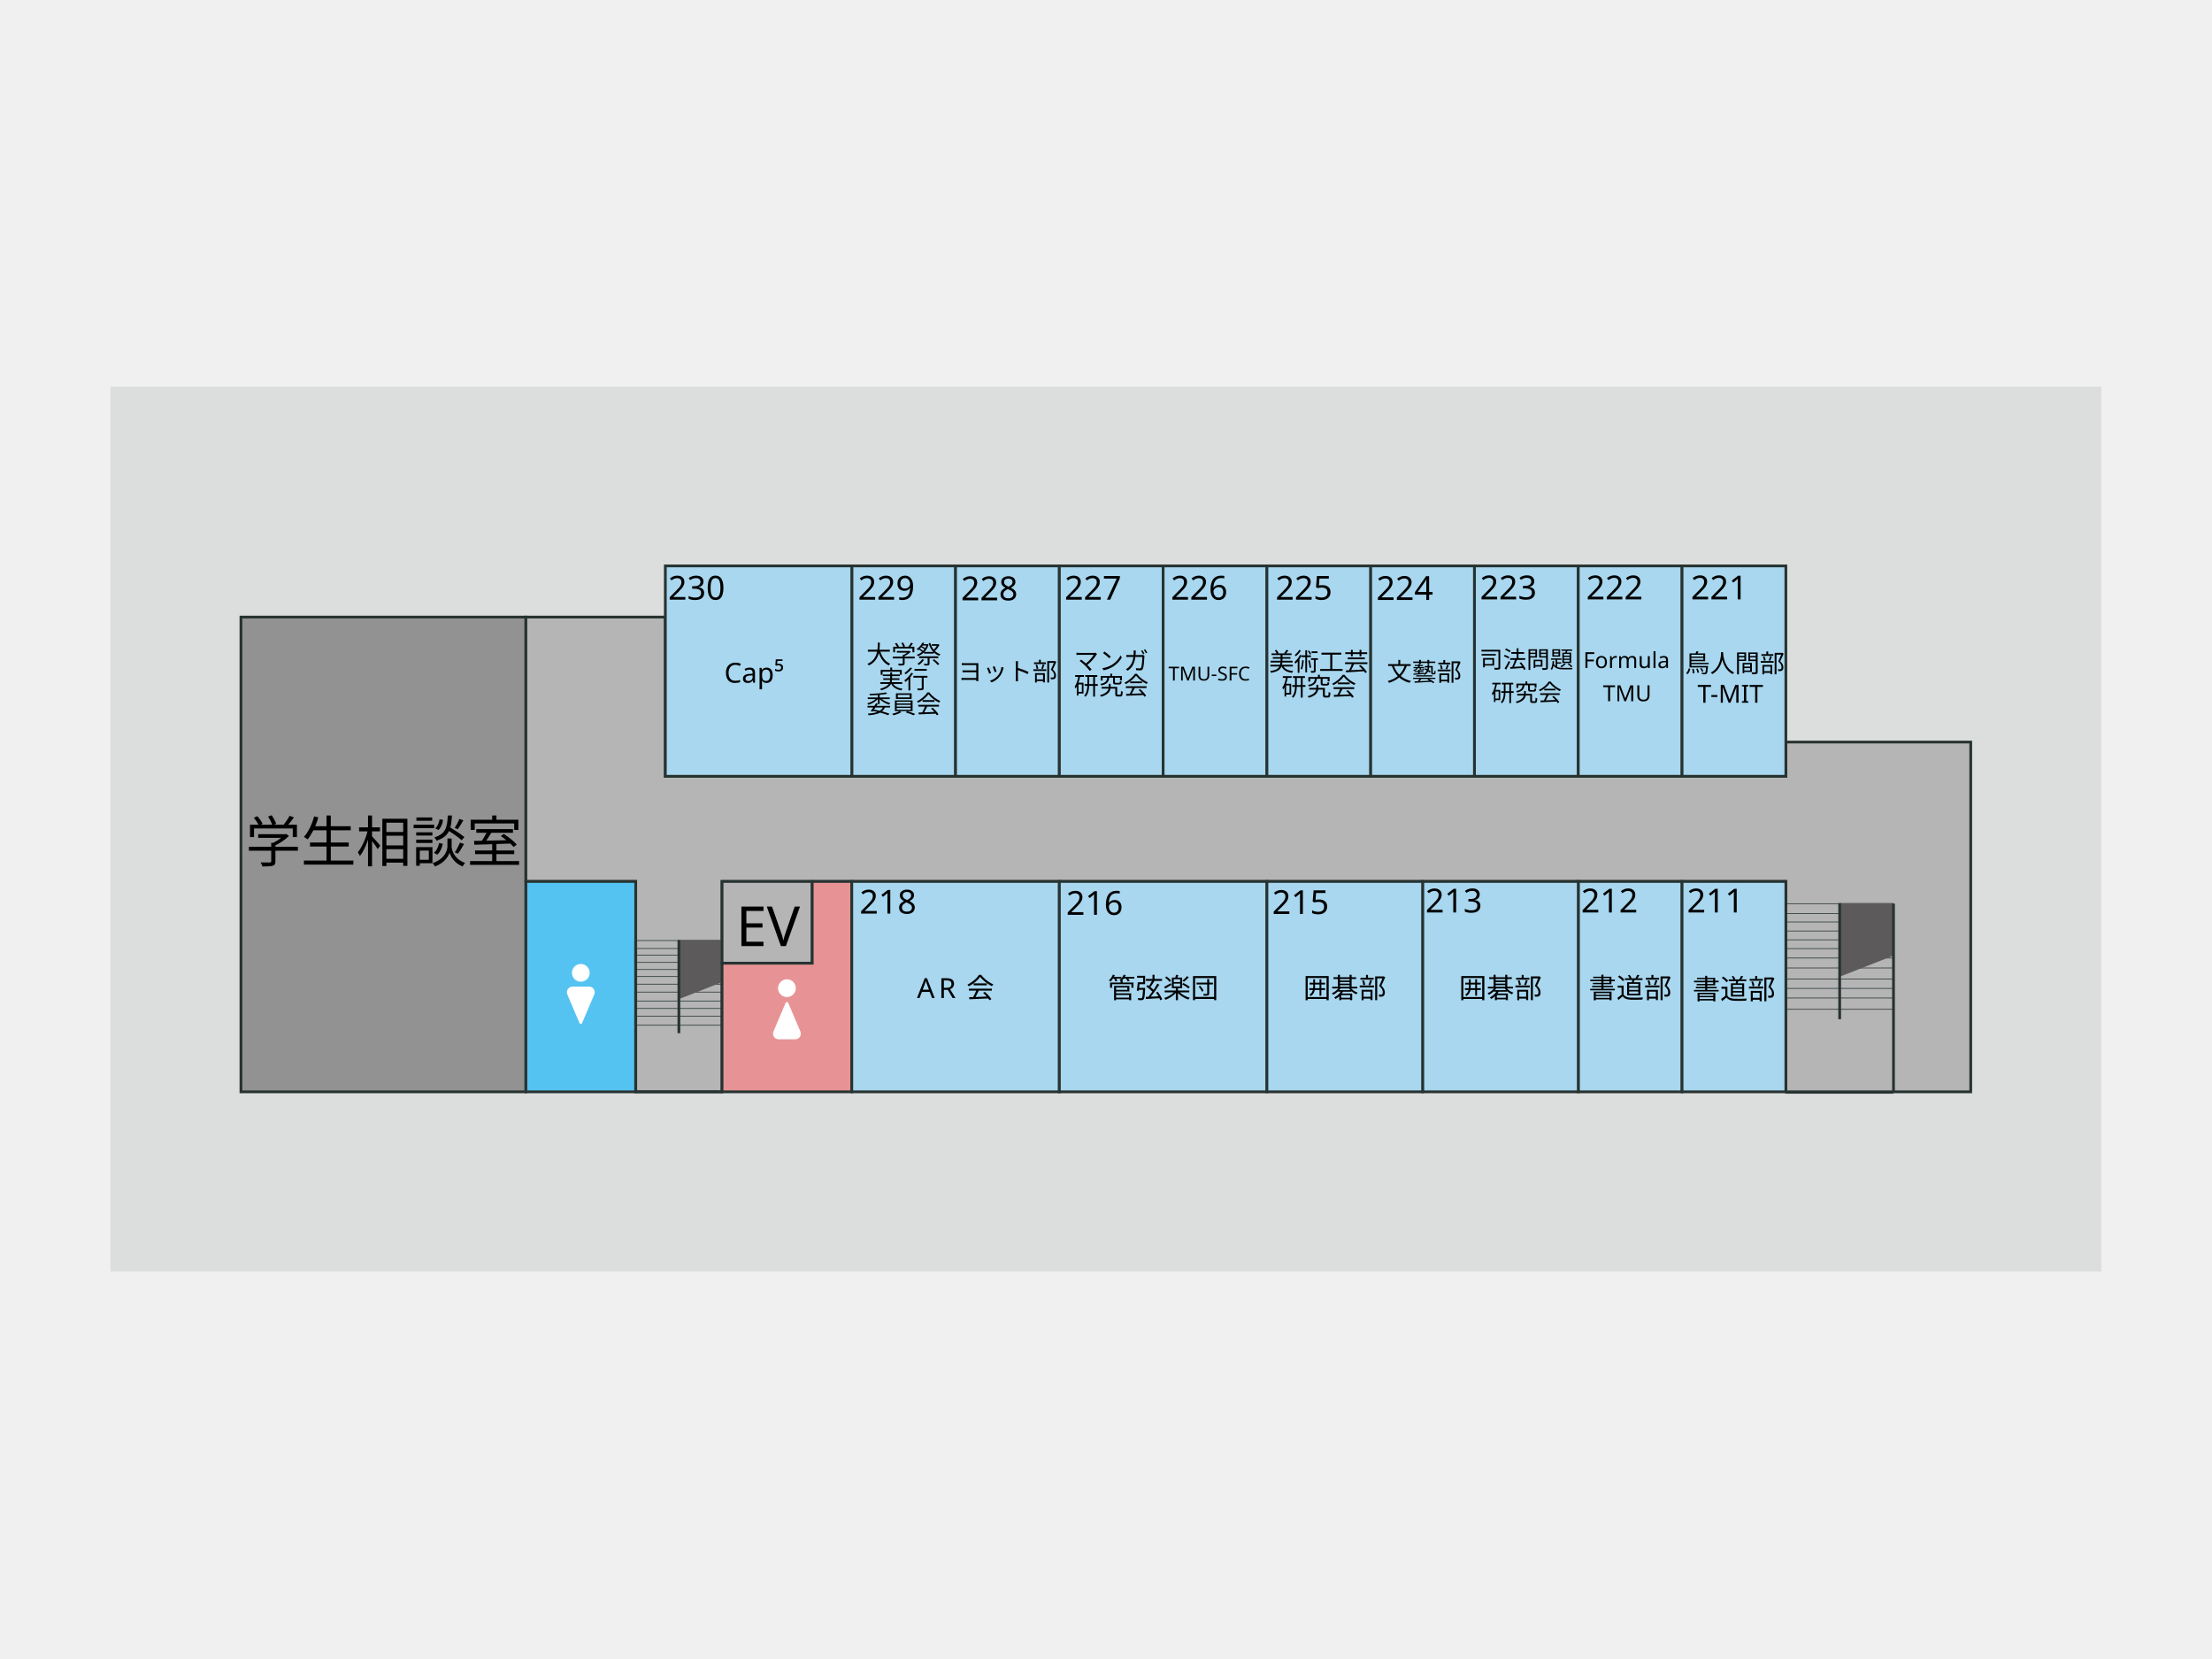
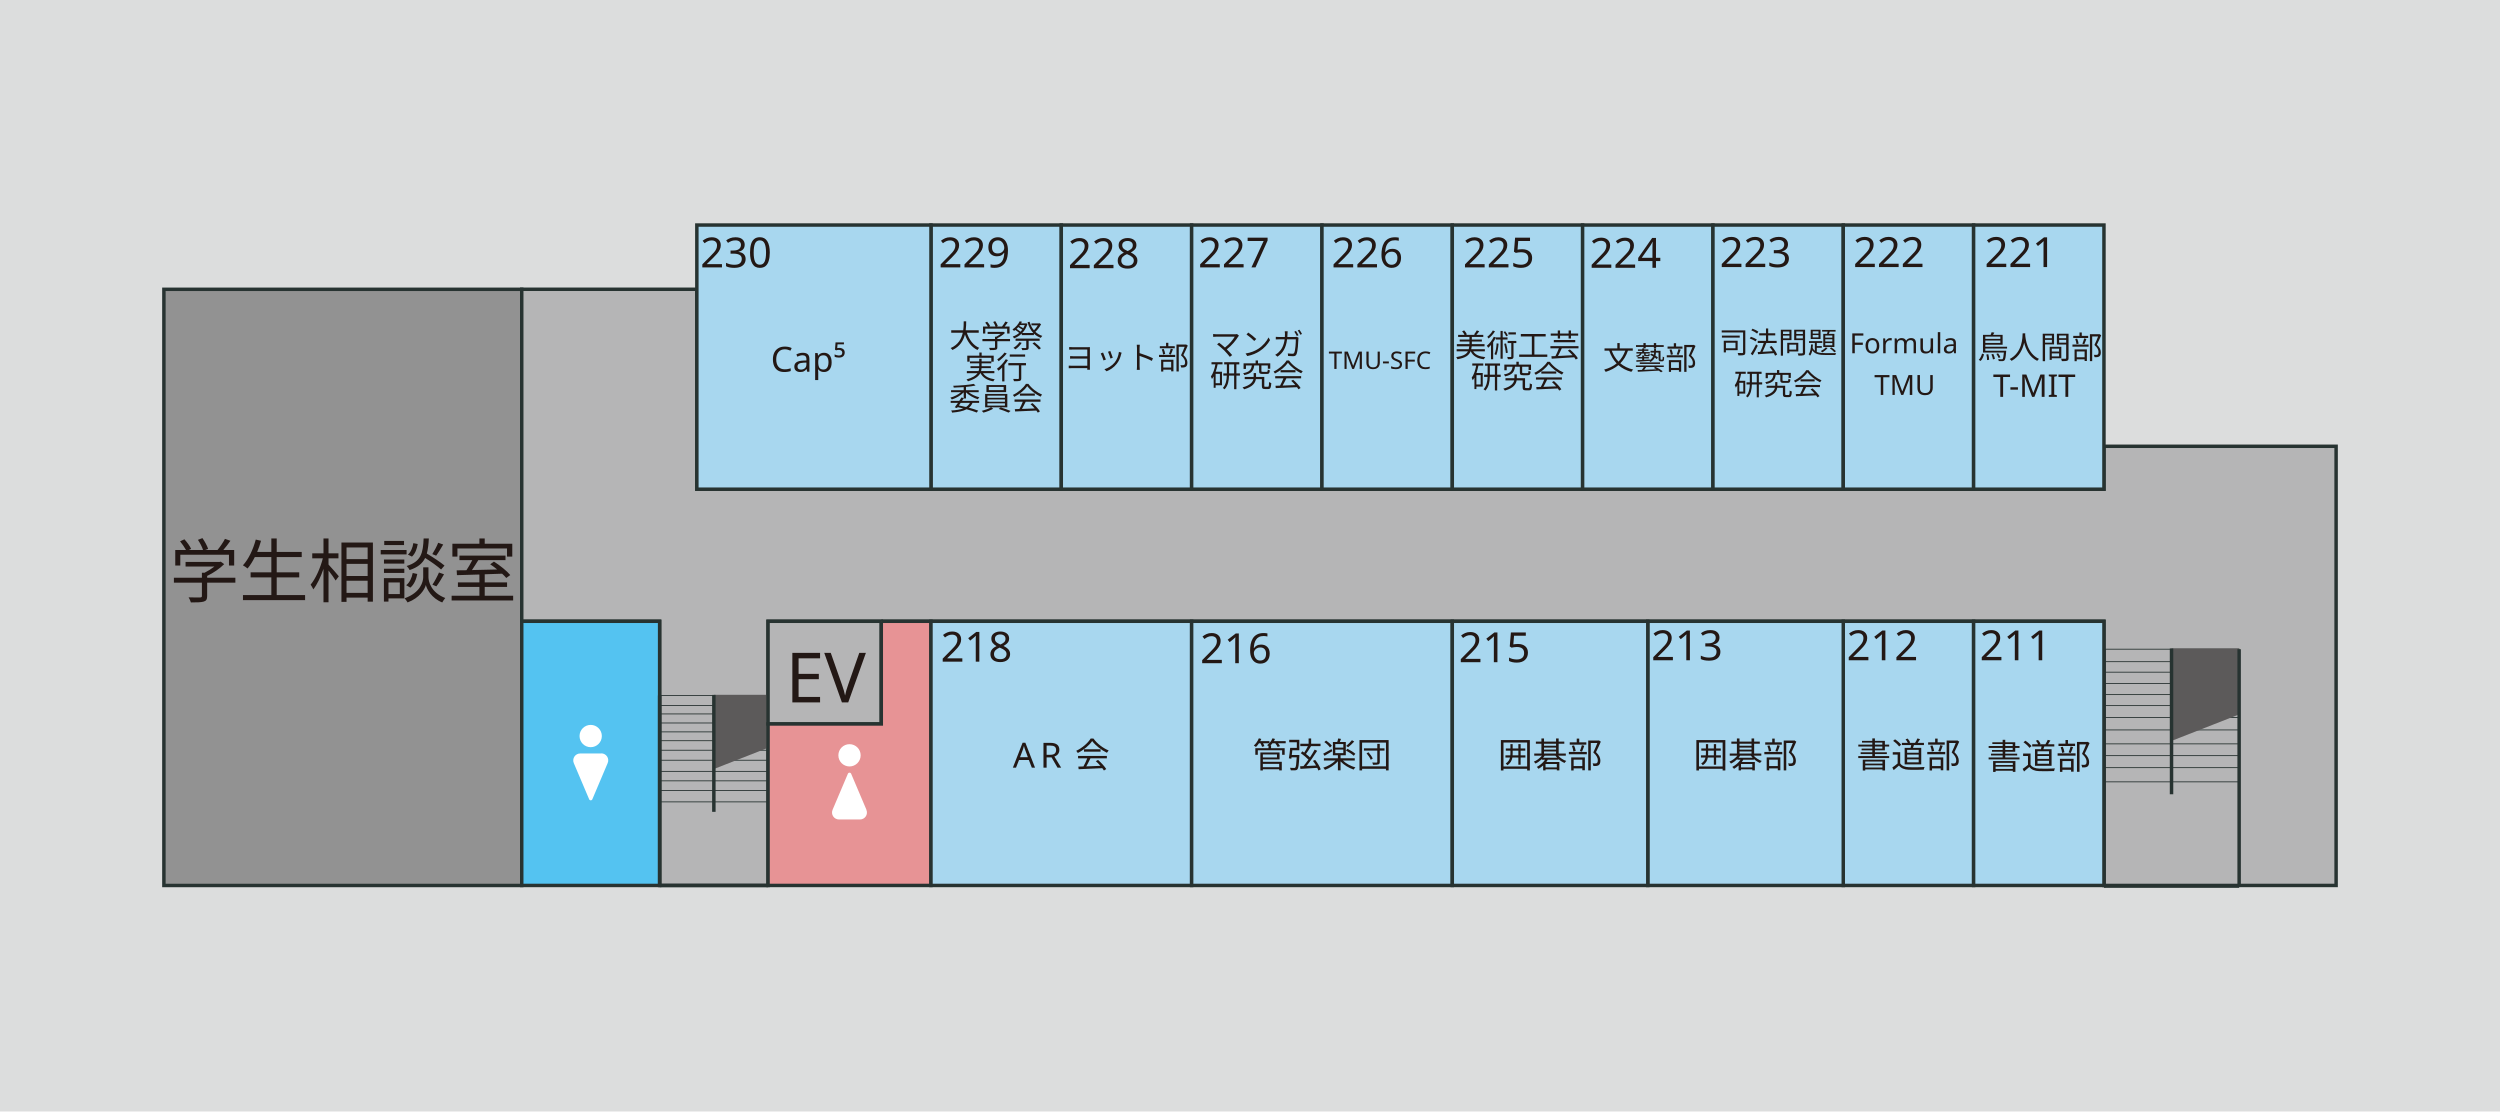
- <svg xmlns="http://www.w3.org/2000/svg" version="1.1" x="0px" y="0px" width="800px" height="600px" viewBox="0 0 800 600" enable-background="new 0 0 800 600" xml:space="preserve">
+ <svg xmlns="http://www.w3.org/2000/svg" viewBox="0 0 720 320">
  <g id="背景">
-     <polyline id="base" fill="#DCDDDD" points="39.94,459.86 759.94,459.86 759.94,139.86 39.94,139.86  " />
+     <polyline id="base" points="0 320 720 320 720 0 0 0" fill="#dcdddd" />
  </g>
  <g id="使用不可能部屋">
-     <rect x="87.14" y="223.17" fill="#929292" stroke="#273331" stroke-miterlimit="10" width="103.06" height="171.7" />
+     <rect x="47.2" y="83.32" width="103.06" height="171.7" fill="#929292" stroke="#273331" stroke-miterlimit="10" />
  </g>
  <g id="廊下">
-     <polygon fill="#B5B5B6" stroke="#273331" stroke-miterlimit="10" points="190.2,223.17 190.2,318.79 229.91,318.79 229.91,394.87    261.14,394.87 261.14,318.79 645.87,318.79 645.87,394.87 712.74,394.87 712.74,268.38 645.87,268.38 645.87,280.75 240.63,280.75    240.63,223.17  " />
+     <polygon points="150.26 83.31 150.26 178.93 189.97 178.93 189.97 255.01 221.2 255.01 221.2 178.93 605.93 178.93 605.93 255.01 672.8 255.01 672.8 128.53 605.93 128.53 605.93 140.89 200.69 140.89 200.69 83.31 150.26 83.31" fill="#b5b5b6" stroke="#273331" stroke-miterlimit="10" />
  </g>
  <g id="男子トイレ">
-     <rect x="190.2" y="318.79" fill="#54C3F1" stroke="#283331" stroke-miterlimit="10" width="39.71" height="76.08" />
+     <rect x="150.26" y="178.93" width="39.71" height="76.08" fill="#54c3f1" stroke="#283331" stroke-miterlimit="10" />
    <g id="男">
-       <path fill="#FFFFFF" d="M210.06,355.05c1.77,0,3.21-1.44,3.21-3.21c0-1.77-1.44-3.21-3.21-3.21c-1.77,0-3.21,1.44-3.21,3.21    C206.84,353.61,208.28,355.05,210.06,355.05z" />
-       <path fill="#FFFFFF" d="M213.06,356.83h-3.01h-3.01c-0.68,0-1.31,0.34-1.69,0.91c-0.37,0.57-0.44,1.28-0.17,1.91l4.4,10.36    c0.08,0.19,0.26,0.31,0.47,0.31c0.2,0,0.39-0.12,0.47-0.31l4.4-10.36c0.27-0.62,0.2-1.34-0.17-1.91    C214.38,357.17,213.74,356.83,213.06,356.83z" />
+       <path d="M170.12,215.19a3.21,3.21,0,1,0-3.21-3.21A3.21,3.21,0,0,0,170.12,215.19Z" fill="#fff" />
+       <path d="M173.13,217h-6a2,2,0,0,0-1.86,2.82l4.4,10.36a.5.5,0,0,0,.93,0L175,219.79a2,2,0,0,0-1.86-2.82Z" fill="#fff" />
    </g>
  </g>
-   <g id="階段">
-     <g>
-       <polyline fill="none" stroke="#283331" stroke-width="0.25" stroke-miterlimit="10" points="229.91,340.16 261.14,340.16     261.14,355.93 229.91,355.93   " />
-       <line fill="none" stroke="#283331" stroke-width="0.25" stroke-miterlimit="10" x1="261.14" y1="343.04" x2="229.91" y2="343.04" />
-       <line fill="none" stroke="#283331" stroke-width="0.25" stroke-miterlimit="10" x1="261.14" y1="345.46" x2="229.91" y2="345.46" />
-       <line fill="none" stroke="#283331" stroke-width="0.25" stroke-miterlimit="10" x1="261.14" y1="348.07" x2="229.91" y2="348.07" />
-       <line fill="none" stroke="#283331" stroke-width="0.25" stroke-miterlimit="10" x1="261.14" y1="350.64" x2="229.91" y2="350.64" />
-       <line fill="none" stroke="#283331" stroke-width="0.25" stroke-miterlimit="10" x1="261.14" y1="353.18" x2="229.91" y2="353.18" />
-       <line fill="none" stroke="#283331" stroke-width="0.25" stroke-miterlimit="10" x1="261.14" y1="358.8" x2="229.91" y2="358.8" />
-       <line fill="none" stroke="#283331" stroke-width="0.25" stroke-miterlimit="10" x1="261.14" y1="362.02" x2="229.91" y2="362.02" />
-       <line fill="none" stroke="#283331" stroke-width="0.25" stroke-miterlimit="10" x1="261.14" y1="364.73" x2="229.91" y2="364.73" />
-       <line fill="none" stroke="#273331" stroke-miterlimit="10" x1="261.14" y1="394.87" x2="229.91" y2="394.87" />
-       <line fill="none" stroke="#283331" stroke-width="0.25" stroke-miterlimit="10" x1="261.14" y1="367.51" x2="229.91" y2="367.51" />
-       <line fill="none" stroke="#283331" stroke-width="0.25" stroke-miterlimit="10" x1="261.14" y1="370.79" x2="229.91" y2="370.79" />
-       <polygon fill="#5C5A5A" points="245.53,361.34 261.14,355.22 261.14,339.96 245.53,339.96   " />
-       <line fill="none" stroke="#273331" stroke-miterlimit="10" x1="229.91" y1="340.16" x2="229.91" y2="394.87" />
-       <polyline fill="none" stroke="#273331" stroke-miterlimit="10" points="245.53,362.02 245.53,339.99 245.53,373.67   " />
+   <g id="MLOC-stairs">
+     <g id="stairs_7west">
+       <polyline points="189.97 200.3 221.2 200.3 221.2 216.07 189.97 216.07" fill="none" stroke="#283331" stroke-miterlimit="10" stroke-width="0.25" />
+       <line x1="221.2" y1="203.18" x2="189.97" y2="203.18" fill="none" stroke="#283331" stroke-miterlimit="10" stroke-width="0.25" />
+       <line x1="221.2" y1="205.61" x2="189.97" y2="205.61" fill="none" stroke="#283331" stroke-miterlimit="10" stroke-width="0.25" />
+       <line x1="221.2" y1="208.22" x2="189.97" y2="208.22" fill="none" stroke="#283331" stroke-miterlimit="10" stroke-width="0.25" />
+       <line x1="221.2" y1="210.78" x2="189.97" y2="210.78" fill="none" stroke="#283331" stroke-miterlimit="10" stroke-width="0.25" />
+       <line x1="221.2" y1="213.32" x2="189.97" y2="213.32" fill="none" stroke="#283331" stroke-miterlimit="10" stroke-width="0.25" />
+       <line x1="221.2" y1="218.95" x2="189.97" y2="218.95" fill="none" stroke="#283331" stroke-miterlimit="10" stroke-width="0.25" />
+       <line x1="221.2" y1="222.16" x2="189.97" y2="222.16" fill="none" stroke="#283331" stroke-miterlimit="10" stroke-width="0.25" />
+       <line x1="221.2" y1="224.88" x2="189.97" y2="224.88" fill="none" stroke="#283331" stroke-miterlimit="10" stroke-width="0.25" />
+       <line x1="221.2" y1="255.01" x2="189.97" y2="255.01" fill="none" stroke="#273331" stroke-miterlimit="10" />
+       <line x1="221.2" y1="227.66" x2="189.97" y2="227.66" fill="none" stroke="#283331" stroke-miterlimit="10" stroke-width="0.25" />
+       <line x1="221.2" y1="230.94" x2="189.97" y2="230.94" fill="none" stroke="#283331" stroke-miterlimit="10" stroke-width="0.25" />
+       <polygon points="205.59 221.48 221.2 215.36 221.2 200.1 205.59 200.1 205.59 221.48" fill="#5c5a5a" />
+       <line x1="189.97" y1="200.3" x2="189.97" y2="255.01" fill="none" stroke="#273331" stroke-miterlimit="10" />
+       <polyline points="205.59 222.16 205.59 200.13 205.59 233.81" fill="none" stroke="#273331" stroke-miterlimit="10" />
    </g>
-     <g>
-       <polyline fill="none" stroke="#283331" stroke-width="0.25" stroke-miterlimit="10" points="645.87,326.83 684.81,326.83     684.81,346.49 645.87,346.49   " />
-       <line fill="none" stroke="#283331" stroke-width="0.25" stroke-miterlimit="10" x1="684.81" y1="330.42" x2="645.87" y2="330.42" />
-       <line fill="none" stroke="#283331" stroke-width="0.25" stroke-miterlimit="10" x1="684.81" y1="333.45" x2="645.87" y2="333.45" />
-       <line fill="none" stroke="#283331" stroke-width="0.25" stroke-miterlimit="10" x1="684.81" y1="336.7" x2="645.87" y2="336.7" />
-       <line fill="none" stroke="#283331" stroke-width="0.25" stroke-miterlimit="10" x1="684.81" y1="339.9" x2="645.87" y2="339.9" />
-       <line fill="none" stroke="#283331" stroke-width="0.25" stroke-miterlimit="10" x1="684.81" y1="343.07" x2="645.87" y2="343.07" />
-       <line fill="none" stroke="#283331" stroke-width="0.25" stroke-miterlimit="10" x1="684.81" y1="350.08" x2="645.87" y2="350.08" />
-       <line fill="none" stroke="#283331" stroke-width="0.25" stroke-miterlimit="10" x1="684.81" y1="354.08" x2="645.87" y2="354.08" />
-       <line fill="none" stroke="#283331" stroke-width="0.25" stroke-miterlimit="10" x1="684.81" y1="357.47" x2="645.87" y2="357.47" />
-       <line fill="none" stroke="#273331" stroke-miterlimit="10" x1="684.81" y1="395.04" x2="645.87" y2="395.04" />
-       <line fill="none" stroke="#283331" stroke-width="0.25" stroke-miterlimit="10" x1="684.81" y1="360.94" x2="645.87" y2="360.94" />
-       <line fill="none" stroke="#283331" stroke-width="0.25" stroke-miterlimit="10" x1="684.81" y1="365.03" x2="645.87" y2="365.03" />
-       <polygon fill="#5C5A5A" points="665.34,353.24 684.81,345.61 684.81,326.59 665.34,326.59   " />
-       <line fill="#B5B5B6" stroke="#273331" stroke-miterlimit="10" x1="645.87" y1="395.04" x2="645.87" y2="326.83" />
-       <polyline fill="none" stroke="#273331" stroke-miterlimit="10" points="665.34,354.08 665.34,326.63 665.34,368.61   " />
-       <line fill="#B5B5B6" stroke="#273331" stroke-miterlimit="10" x1="684.81" y1="326.83" x2="684.81" y2="395.04" />
+     <g id="stairs_7east">
+       <polyline points="605.93 186.97 644.87 186.97 644.87 206.63 605.93 206.63" fill="none" stroke="#283331" stroke-miterlimit="10" stroke-width="0.25" />
+       <line x1="644.87" y1="190.56" x2="605.93" y2="190.56" fill="none" stroke="#283331" stroke-miterlimit="10" stroke-width="0.25" />
+       <line x1="644.87" y1="193.59" x2="605.93" y2="193.59" fill="none" stroke="#283331" stroke-miterlimit="10" stroke-width="0.25" />
+       <line x1="644.87" y1="196.84" x2="605.93" y2="196.84" fill="none" stroke="#283331" stroke-miterlimit="10" stroke-width="0.25" />
+       <line x1="644.87" y1="200.04" x2="605.93" y2="200.04" fill="none" stroke="#283331" stroke-miterlimit="10" stroke-width="0.25" />
+       <line x1="644.87" y1="203.21" x2="605.93" y2="203.21" fill="none" stroke="#283331" stroke-miterlimit="10" stroke-width="0.25" />
+       <line x1="644.87" y1="210.22" x2="605.93" y2="210.22" fill="none" stroke="#283331" stroke-miterlimit="10" stroke-width="0.25" />
+       <line x1="644.87" y1="214.23" x2="605.93" y2="214.23" fill="none" stroke="#283331" stroke-miterlimit="10" stroke-width="0.25" />
+       <line x1="644.87" y1="217.62" x2="605.93" y2="217.62" fill="none" stroke="#283331" stroke-miterlimit="10" stroke-width="0.25" />
+       <line x1="644.87" y1="255.19" x2="605.93" y2="255.19" fill="none" stroke="#273331" stroke-miterlimit="10" />
+       <line x1="644.87" y1="221.08" x2="605.93" y2="221.08" fill="none" stroke="#283331" stroke-miterlimit="10" stroke-width="0.25" />
+       <line x1="644.87" y1="225.17" x2="605.93" y2="225.17" fill="none" stroke="#283331" stroke-miterlimit="10" stroke-width="0.25" />
+       <polygon points="625.4 213.38 644.87 205.75 644.87 186.73 625.4 186.73 625.4 213.38" fill="#5c5a5a" />
+       <line x1="605.93" y1="255.19" x2="605.93" y2="186.97" fill="#b5b5b6" stroke="#273331" stroke-miterlimit="10" />
+       <polyline points="625.4 214.22 625.4 186.77 625.4 228.75" fill="none" stroke="#273331" stroke-miterlimit="10" />
+       <line x1="644.87" y1="186.97" x2="644.87" y2="255.19" fill="#b5b5b6" stroke="#273331" stroke-miterlimit="10" />
    </g>
  </g>
  <g id="EV">
-     <rect x="261.14" y="318.79" fill="#B5B5B6" stroke="#273331" stroke-miterlimit="10" width="32.61" height="29.57" />
+     <rect x="221.2" y="178.93" width="32.61" height="29.57" fill="#b5b5b6" stroke="#273331" stroke-miterlimit="10" />
  </g>
  <g id="女子トイレ">
-     <polyline fill="#E79395" stroke="#273331" stroke-miterlimit="10" points="293.75,318.79 308.06,318.79 308.06,394.87    261.14,394.87 261.14,348.36 293.75,348.36 293.75,318.79  " />
-     <g id="女_00000089536331199801915020000012574151406114321826_">
-       <path fill="#FFFFFF" d="M284.6,360.6c1.77,0,3.21-1.44,3.21-3.21s-1.44-3.21-3.21-3.21c-1.77,0-3.21,1.44-3.21,3.21    S282.83,360.6,284.6,360.6z" />
-       <path fill="#FFFFFF" d="M289.47,373.06l-4.4-10.36c-0.08-0.19-0.26-0.31-0.47-0.31c-0.2,0-0.39,0.12-0.47,0.31l-4.4,10.36    c-0.27,0.62-0.2,1.34,0.17,1.91c0.37,0.57,1.01,0.91,1.69,0.91h3.01h3.01c0.68,0,1.31-0.34,1.69-0.91    C289.67,374.4,289.73,373.68,289.47,373.06z" />
+     <polyline points="253.81 178.93 268.12 178.93 268.12 255.01 221.2 255.01 221.2 208.5 253.81 208.5 253.81 178.93" fill="#e79395" stroke="#273331" stroke-miterlimit="10" />
+     <g id="女">
+       <path d="M244.66,220.74a3.21,3.21,0,1,0-3.21-3.21A3.21,3.21,0,0,0,244.66,220.74Z" fill="#fff" />
+       <path d="M249.53,233.2l-4.4-10.36a.51.51,0,0,0-.94,0l-4.4,10.36a2,2,0,0,0,1.86,2.81h6a2,2,0,0,0,1.86-2.81Z" fill="#fff" />
    </g>
  </g>
-   <g id="トイレマーク">
- </g>
  <g id="MLOC-available">
-     <rect id="room229s" x="308.06" y="204.67" fill="#A8D7EF" stroke="#273331" stroke-miterlimit="10" width="37.54" height="76.08" />
-     <rect id="room228s" x="345.59" y="204.67" fill="#A8D7EF" stroke="#273331" stroke-miterlimit="10" width="37.54" height="76.08" />
-     <rect id="room227s" x="383.13" y="204.67" fill="#A8D7EF" stroke="#273331" stroke-miterlimit="10" width="37.54" height="76.08" />
-     <rect id="room226s" x="420.66" y="204.67" fill="#A8D7EF" stroke="#273331" stroke-miterlimit="10" width="37.54" height="76.08" />
-     <rect id="room225s" x="458.2" y="204.67" fill="#A8D7EF" stroke="#273331" stroke-miterlimit="10" width="37.54" height="76.08" />
-     <rect id="room224s" x="495.73" y="204.67" fill="#A8D7EF" stroke="#273331" stroke-miterlimit="10" width="37.54" height="76.08" />
-     <rect id="room223s" x="533.27" y="204.67" fill="#A8D7EF" stroke="#273331" stroke-miterlimit="10" width="37.54" height="76.08" />
-     <rect id="room222s" x="570.8" y="204.67" fill="#A8D7EF" stroke="#273331" stroke-miterlimit="10" width="37.54" height="76.08" />
-     <rect id="room221s" x="608.34" y="204.67" fill="#A8D7EF" stroke="#273331" stroke-miterlimit="10" width="37.54" height="76.08" />
-     <rect id="room230s" x="240.63" y="204.67" fill="#A8D7EF" stroke="#273331" stroke-miterlimit="10" width="67.43" height="76.08" />
-     <rect id="room218s" x="308.06" y="318.79" fill="#A8D7EF" stroke="#273331" stroke-miterlimit="10" width="75.07" height="76.08" />
-     <rect id="room216s" x="383.13" y="318.79" fill="#A8D7EF" stroke="#273331" stroke-miterlimit="10" width="75.07" height="76.08" />
-     <rect id="wa212s" x="570.8" y="318.79" fill="#A8D7EF" stroke="#273331" stroke-miterlimit="10" width="37.54" height="76.08" />
-     <rect id="wa211s" x="608.34" y="318.79" fill="#A8D7EF" stroke="#273331" stroke-miterlimit="10" width="37.54" height="76.08" />
-     <rect id="wa213s" x="514.5" y="318.79" fill="#A8D7EF" stroke="#273331" stroke-miterlimit="10" width="56.3" height="76.08" />
-     <rect id="wa215s" x="458.2" y="318.79" fill="#A8D7EF" stroke="#273331" stroke-miterlimit="10" width="56.3" height="76.08" />
+     <rect id="room229s" x="268.12" y="64.81" width="37.54" height="76.08" fill="#a8d7ef" stroke="#273331" stroke-miterlimit="10" />
+     <rect id="room228s" x="305.65" y="64.81" width="37.54" height="76.08" fill="#a8d7ef" stroke="#273331" stroke-miterlimit="10" />
+     <rect id="room227s" x="343.19" y="64.81" width="37.54" height="76.08" fill="#a8d7ef" stroke="#273331" stroke-miterlimit="10" />
+     <rect id="room226s" x="380.72" y="64.81" width="37.54" height="76.08" fill="#a8d7ef" stroke="#273331" stroke-miterlimit="10" />
+     <rect id="room225s" x="418.26" y="64.81" width="37.54" height="76.08" fill="#a8d7ef" stroke="#273331" stroke-miterlimit="10" />
+     <rect id="room224s" x="455.79" y="64.81" width="37.54" height="76.08" fill="#a8d7ef" stroke="#273331" stroke-miterlimit="10" />
+     <rect id="room223s" x="493.33" y="64.81" width="37.54" height="76.08" fill="#a8d7ef" stroke="#273331" stroke-miterlimit="10" />
+     <rect id="room222s" x="530.86" y="64.81" width="37.54" height="76.08" fill="#a8d7ef" stroke="#273331" stroke-miterlimit="10" />
+     <rect id="room221s" x="568.4" y="64.81" width="37.54" height="76.08" fill="#a8d7ef" stroke="#273331" stroke-miterlimit="10" />
+     <rect id="room230s" x="200.69" y="64.81" width="67.43" height="76.08" fill="#a8d7ef" stroke="#273331" stroke-miterlimit="10" />
+     <rect id="room218s" x="268.12" y="178.93" width="75.07" height="76.08" fill="#a8d7ef" stroke="#273331" stroke-miterlimit="10" />
+     <rect id="room216s" x="343.19" y="178.93" width="75.07" height="76.08" fill="#a8d7ef" stroke="#273331" stroke-miterlimit="10" />
+     <rect id="wa212s" x="530.86" y="178.93" width="37.54" height="76.08" fill="#a8d7ef" stroke="#273331" stroke-miterlimit="10" />
+     <rect id="wa211s" x="568.4" y="178.93" width="37.54" height="76.08" fill="#a8d7ef" stroke="#273331" stroke-miterlimit="10" />
+     <rect id="wa213s" x="474.56" y="178.93" width="56.3" height="76.08" fill="#a8d7ef" stroke="#273331" stroke-miterlimit="10" />
+     <rect id="wa215s" x="418.26" y="178.93" width="56.3" height="76.08" fill="#a8d7ef" stroke="#273331" stroke-miterlimit="10" />
  </g>
  <g id="MNOINT-word">
-     <text transform="matrix(1 0 0 1 266.2036 342.1572)" font-family="'KozGoPr6N-Regular-83pv-RKSJ-H'" font-size="20px">EV</text>
-     <text transform="matrix(1 0 0 1 88.8228 311.7408)" font-family="'KozGoPr6N-Regular-83pv-RKSJ-H'" font-size="20px">学生相談室</text>
-     <text transform="matrix(1 0 0 1 241.6276 216.8782)" font-family="'KozGoPr6N-Regular-83pv-RKSJ-H'" font-size="12px">230</text>
-     <text transform="matrix(1 0 0 1 310.266 216.8784)" font-family="'KozGoPr6N-Regular-83pv-RKSJ-H'" font-size="12px">229</text>
-     <text transform="matrix(1 0 0 1 347.5234 217.0986)" font-family="'KozGoPr6N-Regular-83pv-RKSJ-H'" font-size="12px">228</text>
-     <text transform="matrix(1 0 0 1 384.9968 216.8786)" font-family="'KozGoPr6N-Regular-83pv-RKSJ-H'" font-size="12px">227</text>
-     <text transform="matrix(1 0 0 1 423.4172 216.8786)" font-family="'KozGoPr6N-Regular-83pv-RKSJ-H'" font-size="12px">226</text>
-     <text transform="matrix(1 0 0 1 461.2808 216.8786)" font-family="'KozGoPr6N-Regular-83pv-RKSJ-H'" font-size="12px">225</text>
-     <text transform="matrix(1 0 0 1 497.7544 216.9884)" font-family="'KozGoPr6N-Regular-83pv-RKSJ-H'" font-size="12px">224</text>
-     <text transform="matrix(1 0 0 1 535.2278 216.7685)" font-family="'KozGoPr6N-Regular-83pv-RKSJ-H'" font-size="12px">223</text>
-     <text transform="matrix(1 0 0 1 573.6481 216.7685)" font-family="'KozGoPr6N-Regular-83pv-RKSJ-H'" font-size="12px">222</text>
-     <text transform="matrix(1 0 0 1 611.5117 216.7685)" font-family="'KozGoPr6N-Regular-83pv-RKSJ-H'" font-size="12px">221</text>
-     <text transform="matrix(1 0 0 1 310.8541 330.4208)" font-family="'KozGoPr6N-Regular-83pv-RKSJ-H'" font-size="12px">218</text>
-     <text transform="matrix(1 0 0 1 385.5849 330.8601)" font-family="'KozGoPr6N-Regular-83pv-RKSJ-H'" font-size="12px">216</text>
-     <text transform="matrix(1 0 0 1 460.0715 330.5647)" font-family="'KozGoPr6N-Regular-83pv-RKSJ-H'" font-size="12px">215</text>
-     <text transform="matrix(1 0 0 1 515.5006 330.0044)" font-family="'KozGoPr6N-Regular-83pv-RKSJ-H'" font-size="12px">213</text>
-     <text transform="matrix(1 0 0 1 571.8032 330.0042)" font-family="'KozGoPr6N-Regular-83pv-RKSJ-H'" font-size="12px">212</text>
-     <text transform="matrix(1 0 0 1 610.1079 330.004)" font-family="'KozGoPr6N-Regular-83pv-RKSJ-H'" font-size="12px">211</text>
-     <text transform="matrix(1 0 0 1 612.1058 361.338)" font-family="'HiraginoSans-W5-83pv-RKSJ-H'" font-size="10px">書道部</text>
-     <text transform="matrix(1 0 0 1 574.5703 360.9376)" font-family="'HiraginoSans-W5-83pv-RKSJ-H'" font-size="10px">書道部</text>
-     <text transform="matrix(1 0 0 1 527.6513 360.9373)" font-family="'HiraginoSans-W5-83pv-RKSJ-H'" font-size="10px">囲碁部</text>
-     <text transform="matrix(1 0 0 1 471.3494 360.9372)" font-family="'HiraginoSans-W5-83pv-RKSJ-H'" font-size="10px">囲碁部</text>
-     <text transform="matrix(1 0 0 1 400.6622 360.9394)" font-family="'HiraginoSans-W5-83pv-RKSJ-H'" font-size="10px">管弦楽団</text>
-     <text transform="matrix(1 0 0 1 331.6525 360.9403)">
-       <tspan x="0" y="0" font-family="'HiraginoSans-W5-83pv-RKSJ-H'" font-size="10px">A</tspan>
-       <tspan x="7.84" y="0" font-family="'HiraginoSans-W5-83pv-RKSJ-H'" font-size="10px" letter-spacing="2">R</tspan>
-       <tspan x="17.88" y="0" font-family="'HiraginoSans-W5-83pv-RKSJ-H'" font-size="10px">会</tspan>
+     <text transform="translate(226.26 202.3)" font-size="20" fill="#231815" font-family="KozGoPr6N-Regular-83pv-RKSJ-H, Kozuka Gothic Pr6N">EV</text>
+     <text transform="translate(48.88 171.88)" font-size="20" fill="#231815" font-family="KozGoPr6N-Regular-83pv-RKSJ-H, Kozuka Gothic Pr6N">学生相談室</text>
+     <text transform="translate(201.69 77.02)" font-size="12" fill="#231815" font-family="KozGoPr6N-Regular-83pv-RKSJ-H, Kozuka Gothic Pr6N">230</text>
+     <text transform="translate(270.33 77.02)" font-size="12" fill="#231815" font-family="KozGoPr6N-Regular-83pv-RKSJ-H, Kozuka Gothic Pr6N">229</text>
+     <text transform="translate(307.58 77.24)" font-size="12" fill="#231815" font-family="KozGoPr6N-Regular-83pv-RKSJ-H, Kozuka Gothic Pr6N">228</text>
+     <text transform="translate(345.06 77.02)" font-size="12" fill="#231815" font-family="KozGoPr6N-Regular-83pv-RKSJ-H, Kozuka Gothic Pr6N">227</text>
+     <text transform="translate(383.48 77.02)" font-size="12" fill="#231815" font-family="KozGoPr6N-Regular-83pv-RKSJ-H, Kozuka Gothic Pr6N">226</text>
+     <text transform="translate(421.34 77.02)" font-size="12" fill="#231815" font-family="KozGoPr6N-Regular-83pv-RKSJ-H, Kozuka Gothic Pr6N">225</text>
+     <text transform="translate(457.82 77.13)" font-size="12" fill="#231815" font-family="KozGoPr6N-Regular-83pv-RKSJ-H, Kozuka Gothic Pr6N">224</text>
+     <text transform="translate(495.29 76.91)" font-size="12" fill="#231815" font-family="KozGoPr6N-Regular-83pv-RKSJ-H, Kozuka Gothic Pr6N">223</text>
+     <text transform="translate(533.71 76.91)" font-size="12" fill="#231815" font-family="KozGoPr6N-Regular-83pv-RKSJ-H, Kozuka Gothic Pr6N">222</text>
+     <text transform="translate(571.57 76.91)" font-size="12" fill="#231815" font-family="KozGoPr6N-Regular-83pv-RKSJ-H, Kozuka Gothic Pr6N">221</text>
+     <text transform="translate(270.92 190.56)" font-size="12" fill="#231815" font-family="KozGoPr6N-Regular-83pv-RKSJ-H, Kozuka Gothic Pr6N">218</text>
+     <text transform="translate(345.65 191)" font-size="12" fill="#231815" font-family="KozGoPr6N-Regular-83pv-RKSJ-H, Kozuka Gothic Pr6N">216</text>
+     <text transform="translate(420.13 190.71)" font-size="12" fill="#231815" font-family="KozGoPr6N-Regular-83pv-RKSJ-H, Kozuka Gothic Pr6N">215</text>
+     <text transform="translate(475.56 190.15)" font-size="12" fill="#231815" font-family="KozGoPr6N-Regular-83pv-RKSJ-H, Kozuka Gothic Pr6N">213</text>
+     <text transform="translate(531.86 190.15)" font-size="12" fill="#231815" font-family="KozGoPr6N-Regular-83pv-RKSJ-H, Kozuka Gothic Pr6N">212</text>
+     <text transform="translate(570.17 190.15)" font-size="12" fill="#231815" font-family="KozGoPr6N-Regular-83pv-RKSJ-H, Kozuka Gothic Pr6N">211</text>
+     <text transform="translate(572.17 221.48)" font-size="10" fill="#231815" font-family="HiraginoSans-W5-83pv-RKSJ-H, Hiragino Sans">書道部</text>
+     <text transform="translate(534.63 221.08)" font-size="10" fill="#231815" font-family="HiraginoSans-W5-83pv-RKSJ-H, Hiragino Sans">書道部</text>
+     <text transform="translate(487.71 221.08)" font-size="10" fill="#231815" font-family="HiraginoSans-W5-83pv-RKSJ-H, Hiragino Sans">囲碁部</text>
+     <text transform="translate(431.41 221.08)" font-size="10" fill="#231815" font-family="HiraginoSans-W5-83pv-RKSJ-H, Hiragino Sans">囲碁部</text>
+     <text transform="translate(360.72 221.08)" font-size="10" fill="#231815" font-family="HiraginoSans-W5-83pv-RKSJ-H, Hiragino Sans">管弦楽団</text>
+     <text transform="translate(291.71 221.08)" font-size="10" fill="#231815" font-family="HiraginoSans-W5-83pv-RKSJ-H, Hiragino Sans">A<tspan x="7.84" y="0" letter-spacing="0.25em">R</tspan>
+       <tspan x="17.88" y="0">会</tspan>
    </text>
-     <text transform="matrix(1 0 0 1 261.9329 246.9036)" font-family="'HiraginoSans-W5-83pv-RKSJ-H'" font-size="10px">Cap⁵­­­</text>
-     <text transform="matrix(1 0 0 1 535.0355 241.6003)">
-       <tspan x="0" y="0" font-family="'HiraginoSans-W5-83pv-RKSJ-H'" font-size="8.5px">司法問題</tspan>
-       <tspan x="4.25" y="12" font-family="'HiraginoSans-W5-83pv-RKSJ-H'" font-size="8.5px">研究会</tspan>
+     <text transform="translate(221.99 107.05)" font-size="10" fill="#231815" font-family="HiraginoSans-W5-83pv-RKSJ-H, Hiragino Sans">Cap⁵­­­</text>
+     <text transform="translate(495.1 101.74)" font-size="8.5" fill="#231815" font-family="HiraginoSans-W5-83pv-RKSJ-H, Hiragino Sans">司法問題<tspan x="4.25" y="12">研究会</tspan>
    </text>
-     <text transform="matrix(1 0 0 1 572.6182 241.6007)">
-       <tspan x="0" y="0" font-family="'HiraginoSans-W5-83pv-RKSJ-H'" font-size="8px">Formula</tspan>
-       <tspan x="7.12" y="12" font-family="'HiraginoSans-W5-83pv-RKSJ-H'" font-size="8px">TMU</tspan>
+     <text transform="translate(532.68 101.74)" font-size="8" fill="#231815" font-family="HiraginoSans-W5-83pv-RKSJ-H, Hiragino Sans">Formula<tspan x="7.12" y="12">TMU</tspan>
    </text>
-     <text transform="matrix(1 0 0 1 609.4248 243.1425)">
-       <tspan x="0" y="0" font-family="'HiraginoSans-W5-83pv-RKSJ-H'" font-size="9px">鳥人間部</tspan>
-       <tspan x="4.5" y="11" font-family="'HiraginoSans-W5-83pv-RKSJ-H'" font-size="9px">T-MIT</tspan>
+     <text transform="translate(569.49 103.29)" font-size="9" fill="#231815" font-family="HiraginoSans-W5-83pv-RKSJ-H, Hiragino Sans">鳥人間部<tspan x="4.5" y="11">T-MIT</tspan>
    </text>
-     <text transform="matrix(1 0 0 1 501.5889 246.2226)" font-family="'HiraginoSans-W5-83pv-RKSJ-H'" font-size="9px">文藝部</text>
-     <text transform="matrix(1 0 0 1 458.9963 242.6005)">
-       <tspan x="0" y="0" font-family="'HiraginoSans-W5-83pv-RKSJ-H'" font-size="9px">美術工芸</tspan>
-       <tspan x="4.5" y="9" font-family="'HiraginoSans-W5-83pv-RKSJ-H'" font-size="9px">研究会</tspan>
+     <text transform="translate(461.65 106.37)" font-size="9" fill="#231815" font-family="HiraginoSans-W5-83pv-RKSJ-H, Hiragino Sans">文藝部</text>
+     <text transform="translate(419.06 102.74)" font-size="9" fill="#231815" font-family="HiraginoSans-W5-83pv-RKSJ-H, Hiragino Sans">美術工芸<tspan x="4.5" y="9">研究会</tspan>
    </text>
-     <text transform="matrix(1 0 0 1 422.6032 246.1204)" font-family="'HiraginoSans-W5-83pv-RKSJ-H'" font-size="7px">TMU-SFC</text>
-     <text transform="matrix(1 0 0 1 388.3953 242.2291)">
-       <tspan x="0" y="0" font-family="'HiraginoSans-W5-83pv-RKSJ-H'" font-size="9px">マンガ</tspan>
-       <tspan x="0" y="9" font-family="'HiraginoSans-W5-83pv-RKSJ-H'" font-size="9px">研究会</tspan>
+     <text transform="translate(382.66 106.26)" font-size="7" fill="#231815" font-family="HiraginoSans-W5-83pv-RKSJ-H, Hiragino Sans">TMU-SFC</text>
+     <text transform="translate(348.46 102.37)" font-size="9" fill="#231815" font-family="HiraginoSans-W5-83pv-RKSJ-H, Hiragino Sans">マンガ<tspan x="0" y="9">研究会</tspan>
    </text>
-     <text transform="matrix(1 0 0 1 346.3601 246.1203)" font-family="'HiraginoSans-W5-83pv-RKSJ-H'" font-size="9px">ヨット部</text>
-     <text transform="matrix(1 0 0 1 313.3252 239.9604)">
-       <tspan x="0" y="0" font-family="'HiraginoSans-W5-83pv-RKSJ-H'" font-size="9px">大学祭</tspan>
-       <tspan x="4.5" y="9" font-family="'HiraginoSans-W5-83pv-RKSJ-H'" font-size="9px">実行</tspan>
-       <tspan x="0" y="18" font-family="'HiraginoSans-W5-83pv-RKSJ-H'" font-size="9px">委員会</tspan>
+     <text transform="translate(306.42 106.26)" font-size="9" fill="#231815" font-family="HiraginoSans-W5-83pv-RKSJ-H, Hiragino Sans">ヨット部</text>
+     <text transform="translate(273.39 100.1)" font-size="9" fill="#231815" font-family="HiraginoSans-W5-83pv-RKSJ-H, Hiragino Sans">大学祭<tspan x="4.5" y="9">実行</tspan>
+       <tspan x="0" y="18">委員会</tspan>
    </text>
  </g>
</svg>
